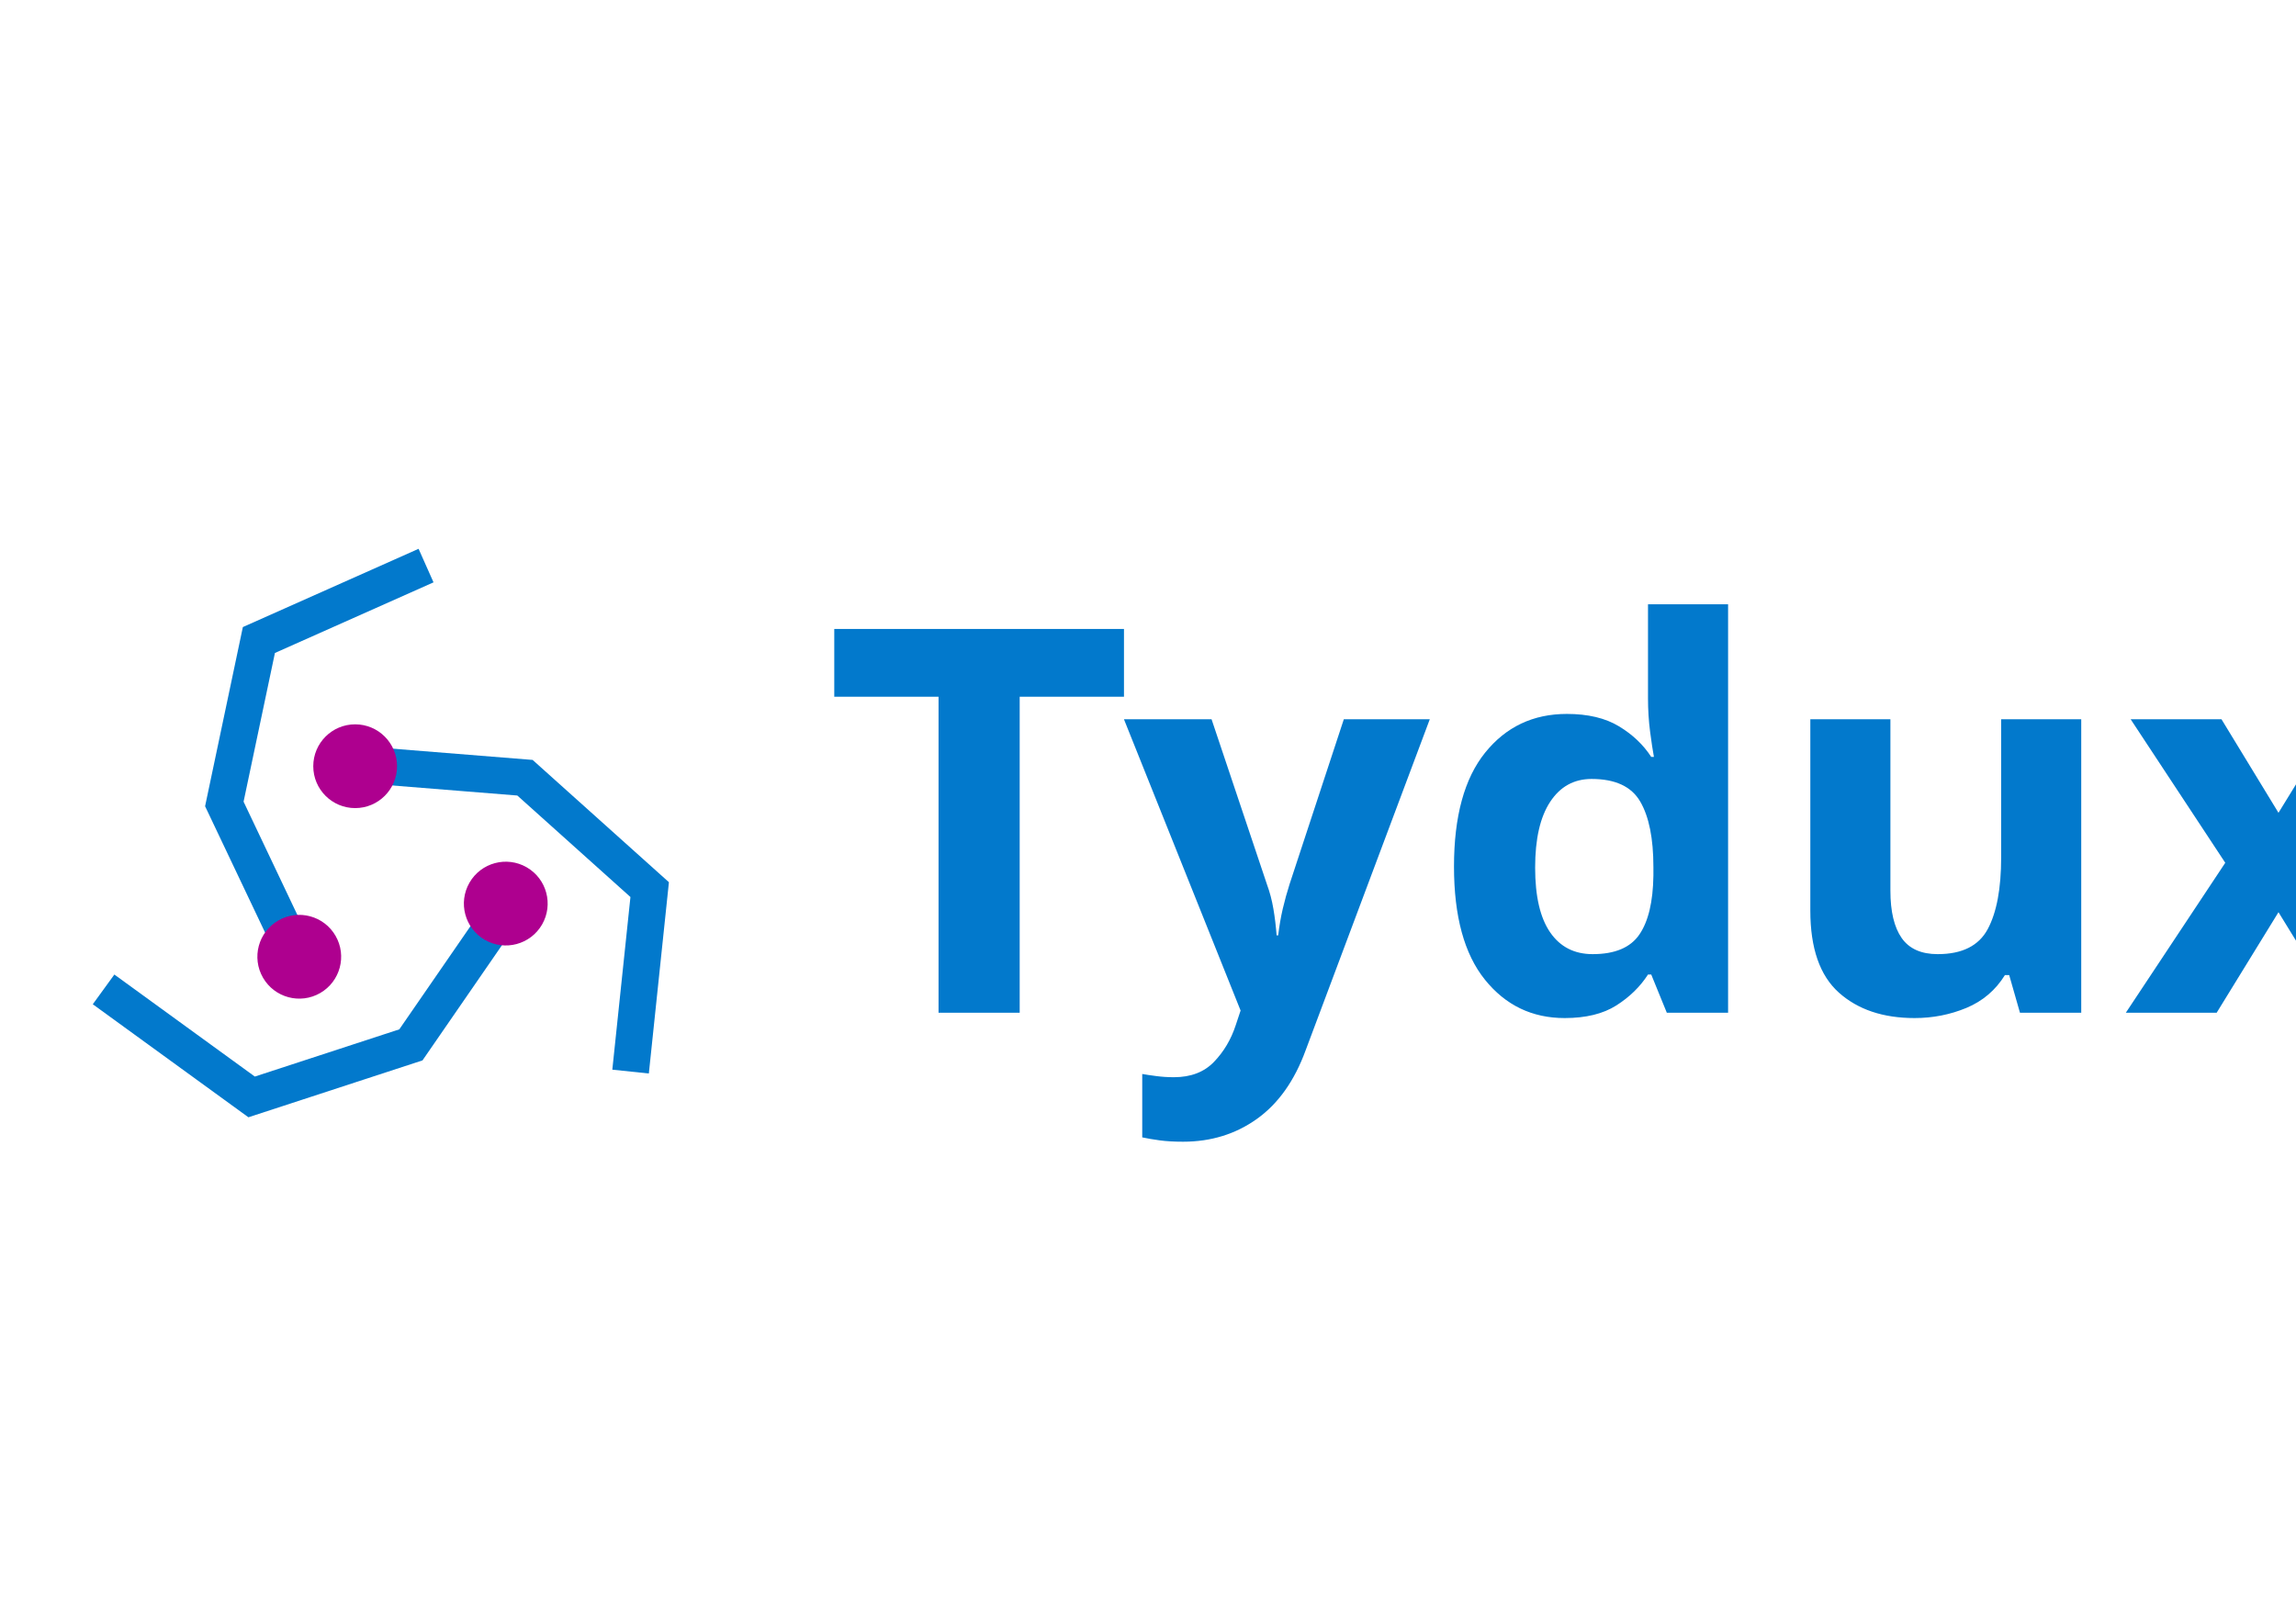
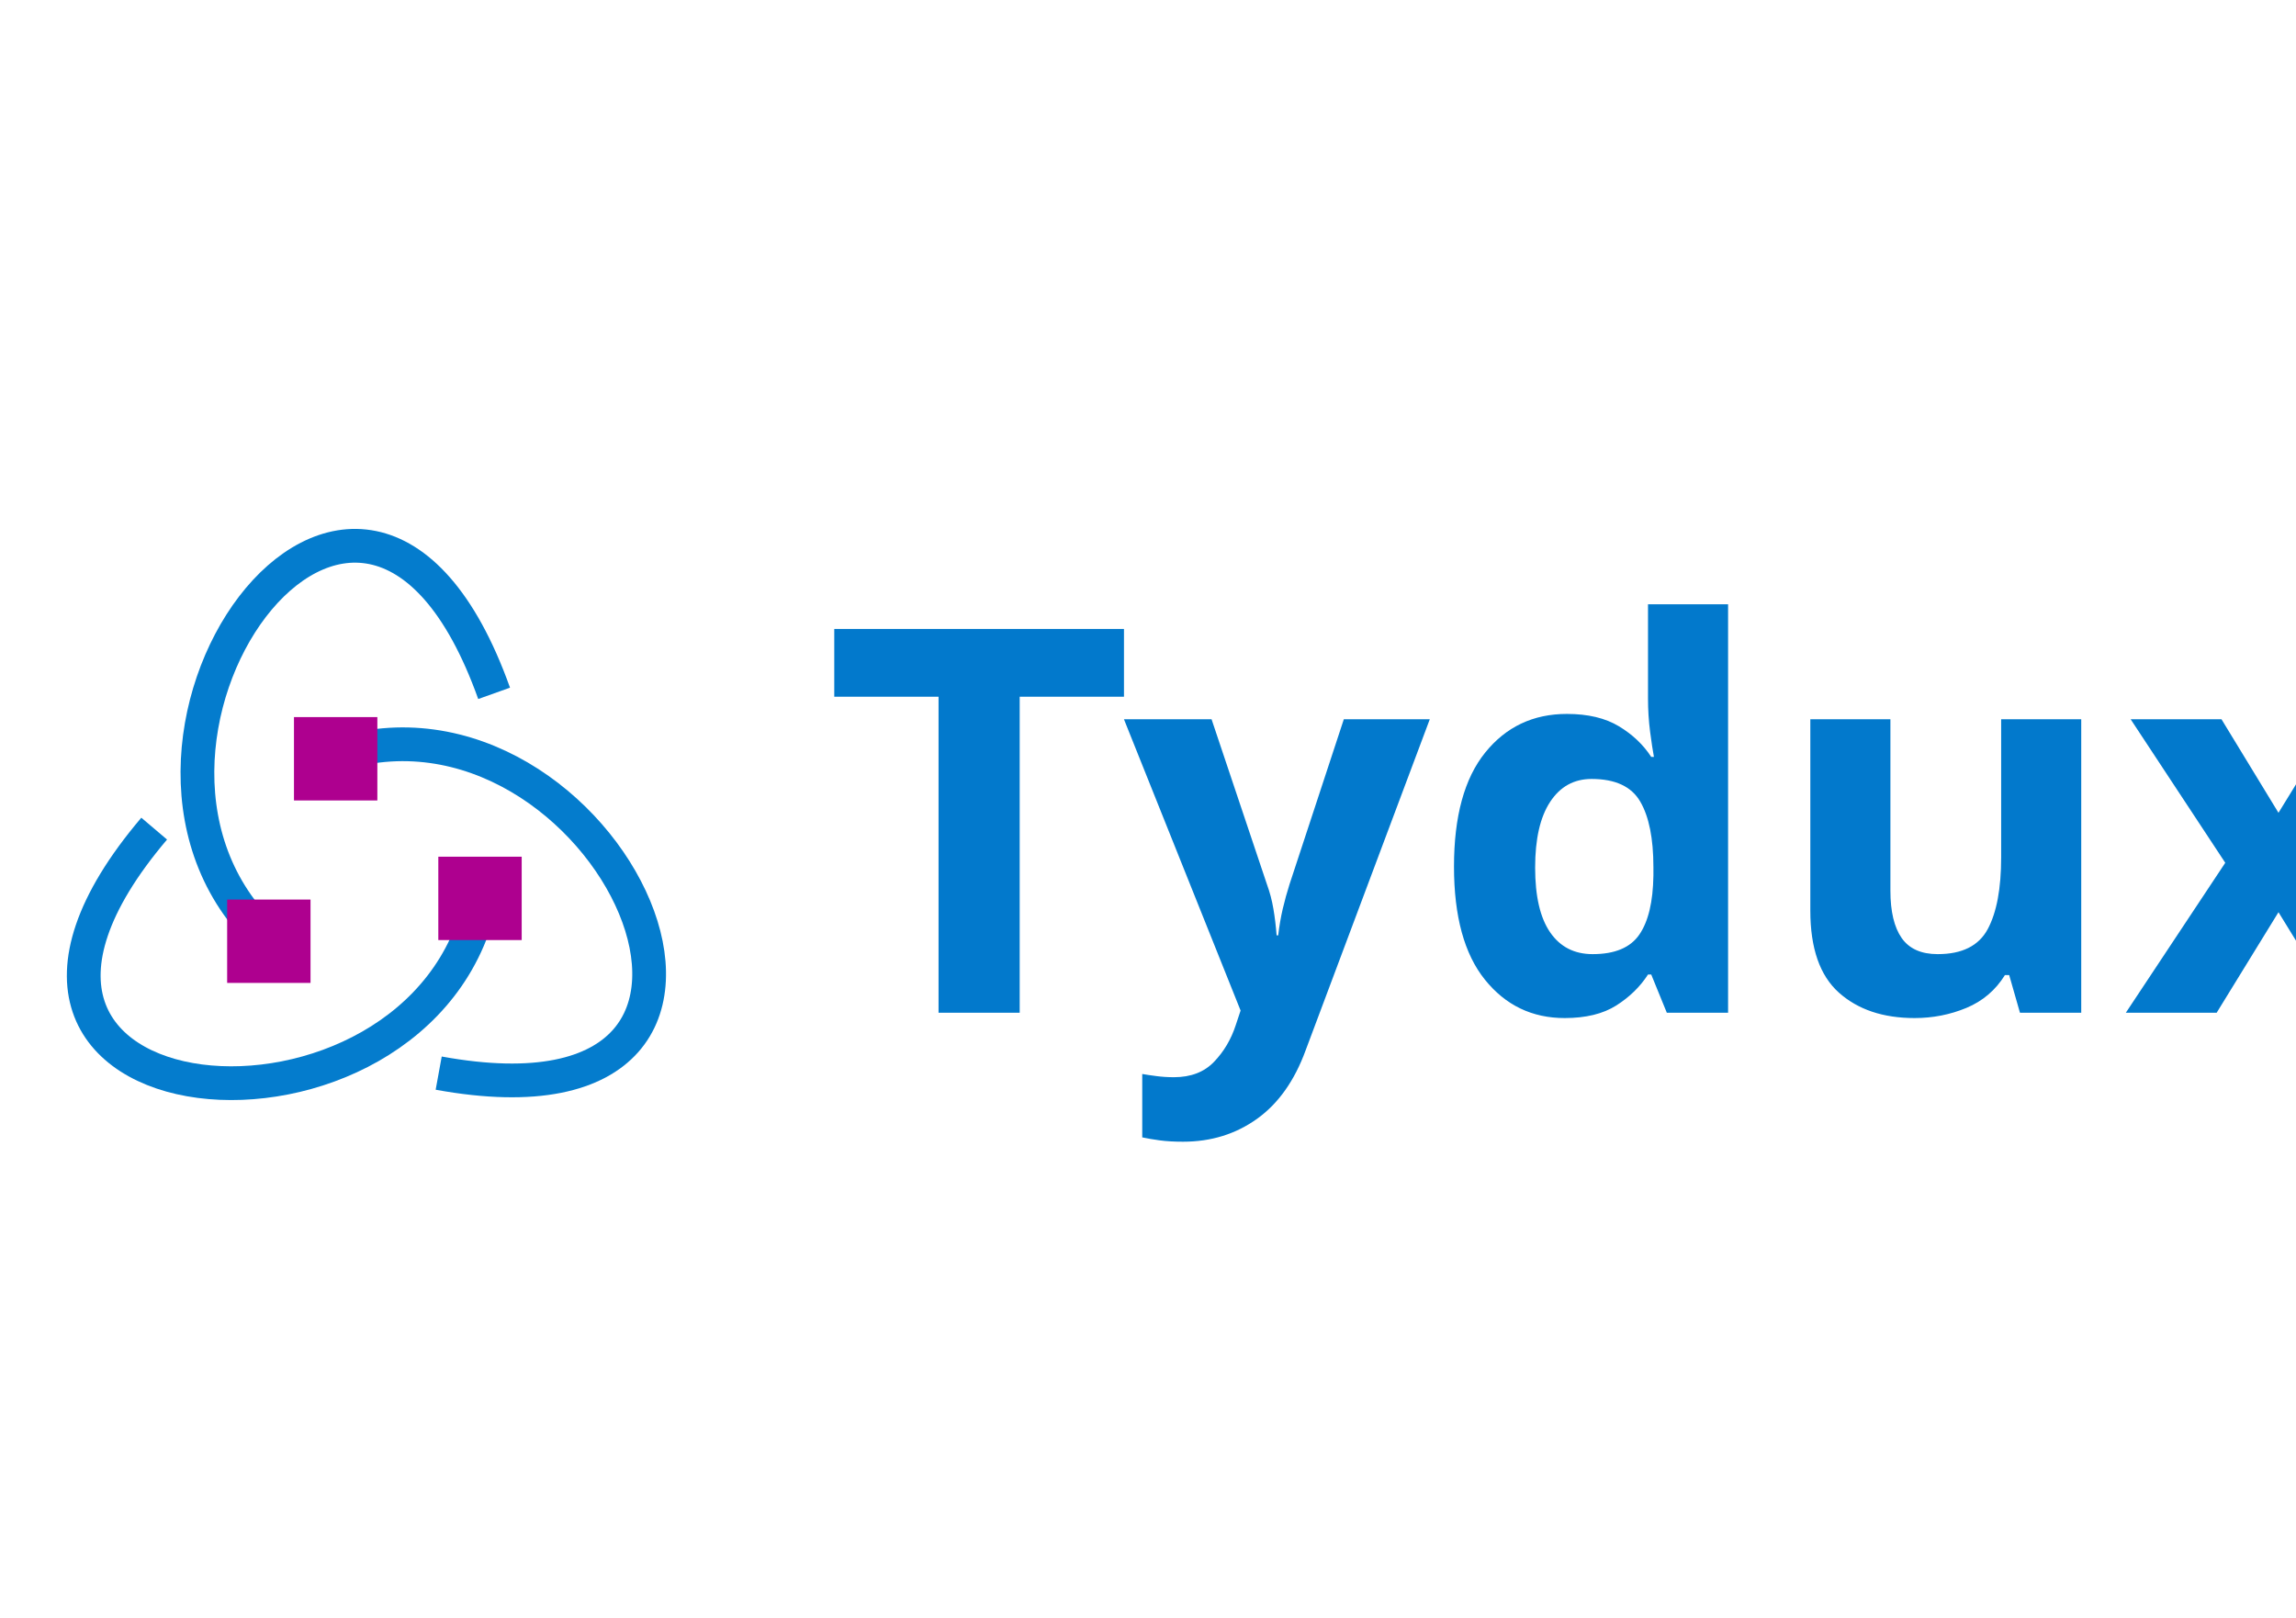
<svg xmlns="http://www.w3.org/2000/svg" width="210mm" height="148mm" viewBox="0 0 744.094 524.409" id="svg2" version="1.1">
  <defs id="defs4" />
  <g id="layer2" style="display:inline" transform="translate(0,-527.9528)">
+     <g id="g4298" transform="matrix(1.243099,0,0,1.243099,-44.3502,780.0357)">
+       <path id="path4172" d="M 75.873,13.272 C 8.669,92.408 146.413,103.855 161.231,30.95" style="fill:none;fill-opacity:1;fill-rule:evenodd;stroke:#007acc;stroke-width:8.8;stroke-linecap:butt;stroke-linejoin:miter;stroke-miterlimit:4;stroke-dasharray:none;stroke-opacity:0.984" />
+       <path id="path4172-5" d="M 150.047,77.021 C 252.183,95.654 193.225,-29.359 122.678,-5.74" style="fill:none;fill-opacity:1;fill-rule:evenodd;stroke:#007acc;stroke-width:8.8;stroke-linecap:butt;stroke-linejoin:miter;stroke-miterlimit:4;stroke-dasharray:none;stroke-opacity:0.984" />
+       <path id="path4172-5-8" d="M 164.496,-22.001 C 129.565,-119.77 50.78,-6.203 106.508,43.082" style="fill:none;fill-opacity:1;fill-rule:evenodd;stroke:#007acc;stroke-width:8.8;stroke-linecap:butt;stroke-linejoin:miter;stroke-miterlimit:4;stroke-dasharray:none;stroke-opacity:0.984" />
+       <rect style="opacity:1;fill:#ae008f;fill-opacity:1;fill-rule:evenodd;stroke:none;stroke-width:9.573;stroke-miterlimit:4;stroke-dasharray:none;stroke-opacity:1" id="rect4158" width="21.737" height="21.737" x="112.318" y="-15.811" />
+       <rect style="display:inline;opacity:1;fill:#ae008f;fill-opacity:1;fill-rule:evenodd;stroke:none;stroke-width:9.573;stroke-miterlimit:4;stroke-dasharray:none;stroke-opacity:1" id="rect4158-3" width="21.737" height="21.737" x="94.896" y="31.764" />
+       <rect style="display:inline;opacity:1;fill:#ae008f;fill-opacity:1;fill-rule:evenodd;stroke:none;stroke-width:9.573;stroke-miterlimit:4;stroke-dasharray:none;stroke-opacity:1" id="rect4158-6" width="21.737" height="21.737" x="149.95" y="20.591" />
+     </g>
    <text xml:space="preserve" style="font-style:normal;font-weight:normal;font-size:27.217px;line-height:125%;font-family:sans-serif;text-align:start;letter-spacing:0px;word-spacing:0px;writing-mode:lr-tb;text-anchor:start;fill:#0279cc;fill-opacity:1;stroke:none;stroke-width:1px;stroke-linecap:butt;stroke-linejoin:miter;stroke-opacity:1" x="266.886" y="856.198" id="text4239">
      <tspan id="tspan4241" x="266.886" y="856.198" style="font-style:normal;font-variant:normal;font-weight:bold;font-stretch:normal;font-size:174.188px;font-family:Cabin;-inkscape-font-specification:'Cabin Bold'">Tydux</tspan>
    </text>
-     <g id="g4282" transform="translate(12.85714,2.857143)">
-       <g id="g4229">
-         <path style="fill:none;fill-rule:evenodd;stroke:#0279cc;stroke-width:11.9;stroke-linecap:butt;stroke-linejoin:miter;stroke-miterlimit:4;stroke-dasharray:none;stroke-opacity:1" d="m 20.708,845.786 47.982,34.85 51.619,-16.87 31.214,-45.255" id="path4224" />
-         <g id="g4298-7-6" transform="matrix(1.076555,0.6215494,0.6215494,-1.076555,-160.6705,734.6779)">
-           <circle r="10.921" cy="67.354" cx="250.672" id="path4174-5-2" style="opacity:1;fill:#ae008f;fill-opacity:1;fill-rule:evenodd;stroke:none;stroke-width:5.515;stroke-miterlimit:4;stroke-dasharray:none;stroke-opacity:1" />
-         </g>
-       </g>
-       <g id="g4229-9" style="display:inline" transform="matrix(-0.5,-0.8660254,0.8660254,-0.5,-530.614,1313.25)">
-         <path style="fill:none;fill-rule:evenodd;stroke:#0279cc;stroke-width:11.9;stroke-linecap:butt;stroke-linejoin:miter;stroke-miterlimit:4;stroke-dasharray:none;stroke-opacity:1" d="m 20.708,845.786 47.982,34.85 51.619,-16.87 31.214,-45.255" id="path4224-1" />
-         <g id="g4298-7-6-2" transform="matrix(1.076555,0.6215494,0.6215494,-1.076555,-160.6705,734.6779)">
-           <circle r="10.921" cy="67.354" cx="250.672" id="path4174-5-2-7" style="opacity:1;fill:#ae008f;fill-opacity:1;fill-rule:evenodd;stroke:none;stroke-width:5.515;stroke-miterlimit:4;stroke-dasharray:none;stroke-opacity:1" />
-         </g>
-       </g>
-       <g id="g4229-9-0" style="display:inline" transform="matrix(-0.5,0.8660254,-0.8660254,-0.5,868.0437,1113.374)">
-         <path style="fill:none;fill-rule:evenodd;stroke:#0279cc;stroke-width:11.9;stroke-linecap:butt;stroke-linejoin:miter;stroke-miterlimit:4;stroke-dasharray:none;stroke-opacity:1" d="m 20.708,845.786 47.982,34.85 51.619,-16.87 31.214,-45.255" id="path4224-1-9" />
-         <g id="g4298-7-6-2-3" transform="matrix(1.076555,0.6215494,0.6215494,-1.076555,-160.6705,734.6779)">
-           <circle r="10.921" cy="67.354" cx="250.672" id="path4174-5-2-7-6" style="opacity:1;fill:#ae008f;fill-opacity:1;fill-rule:evenodd;stroke:none;stroke-width:5.515;stroke-miterlimit:4;stroke-dasharray:none;stroke-opacity:1" />
-         </g>
-       </g>
-     </g>
  </g>
</svg>
